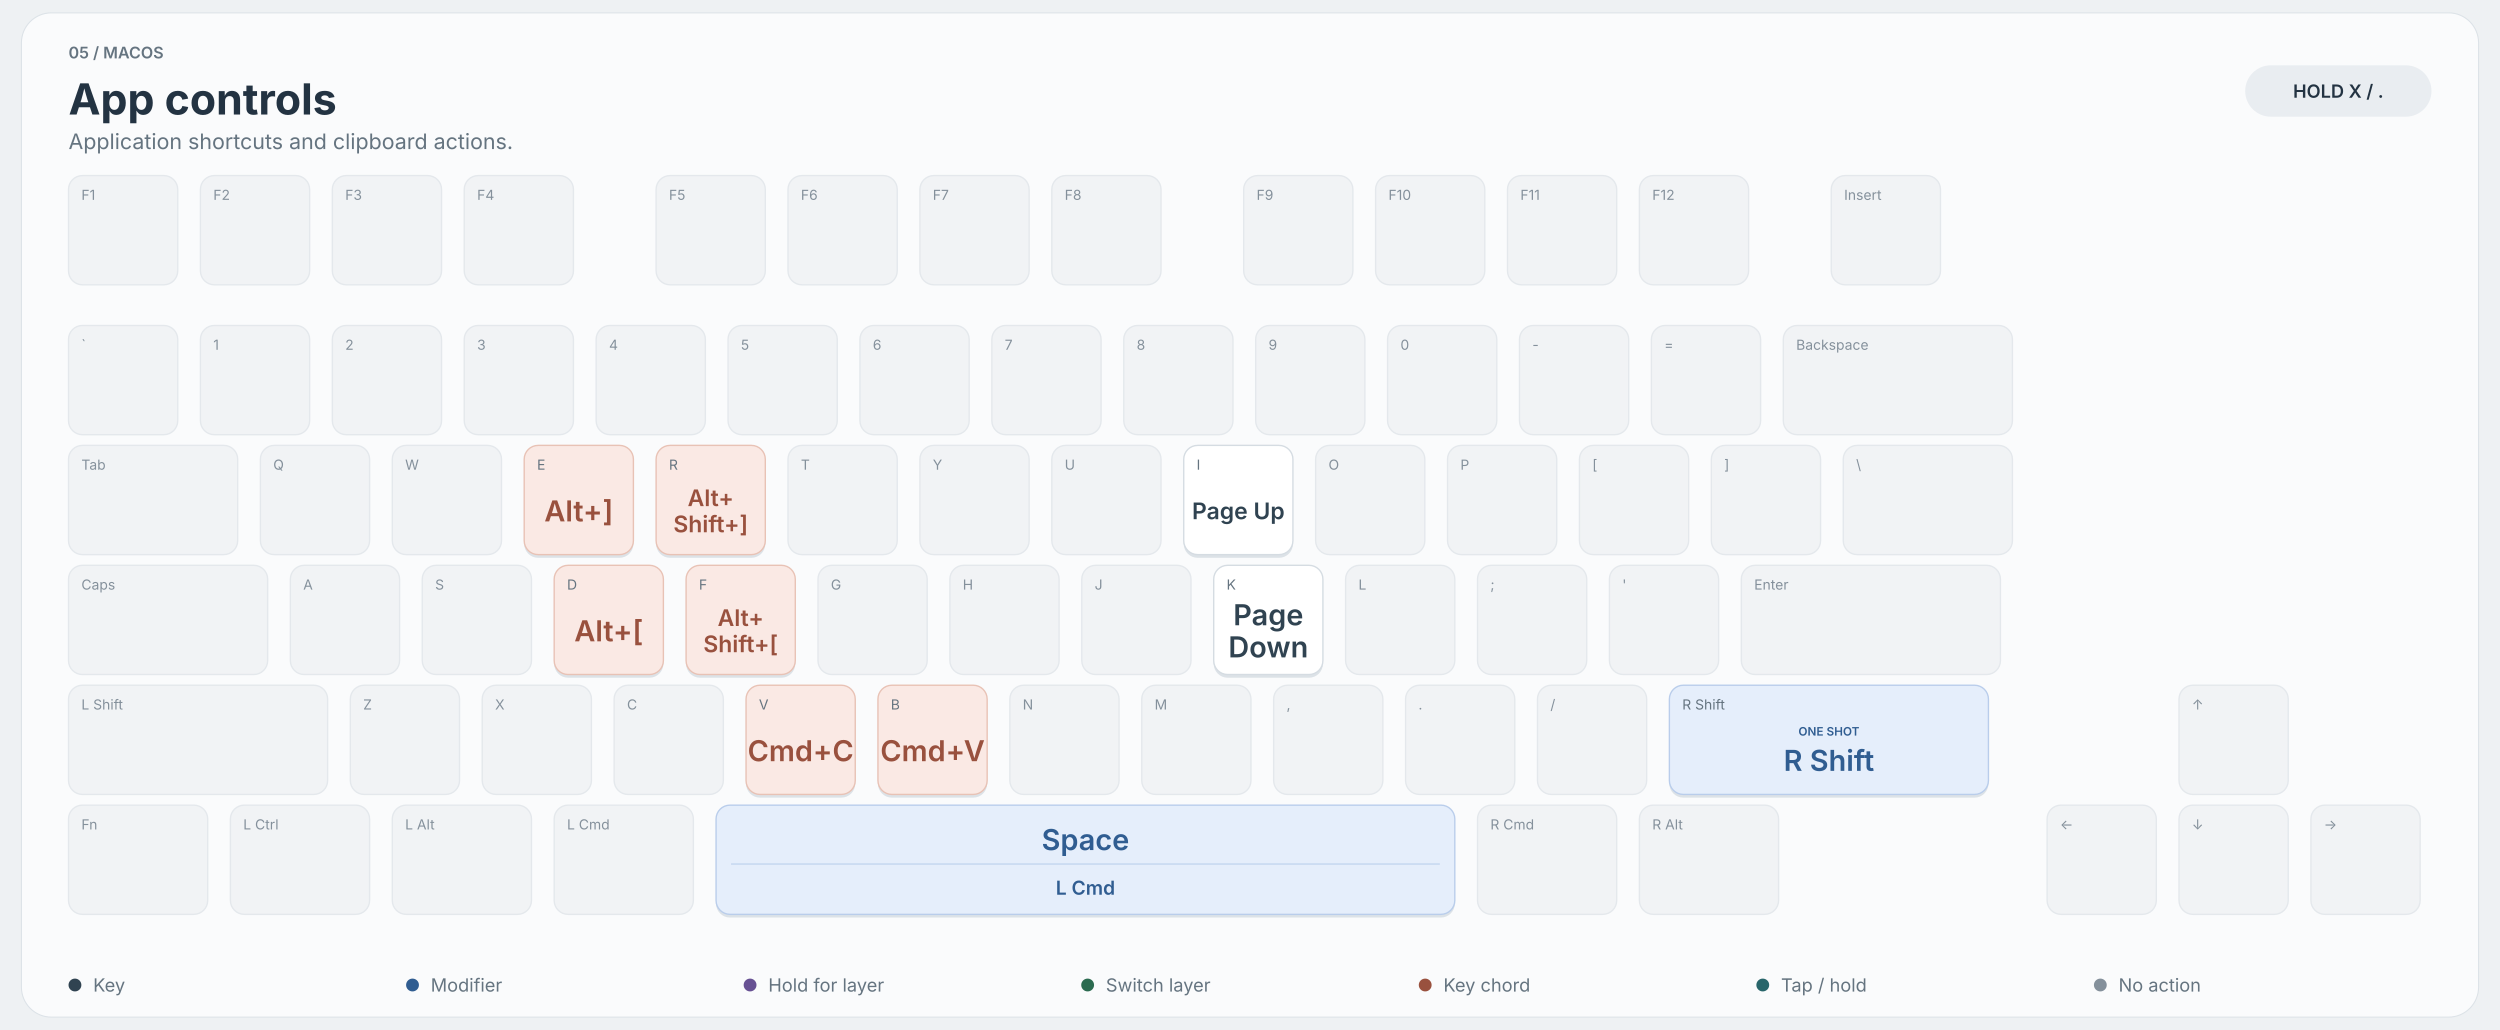
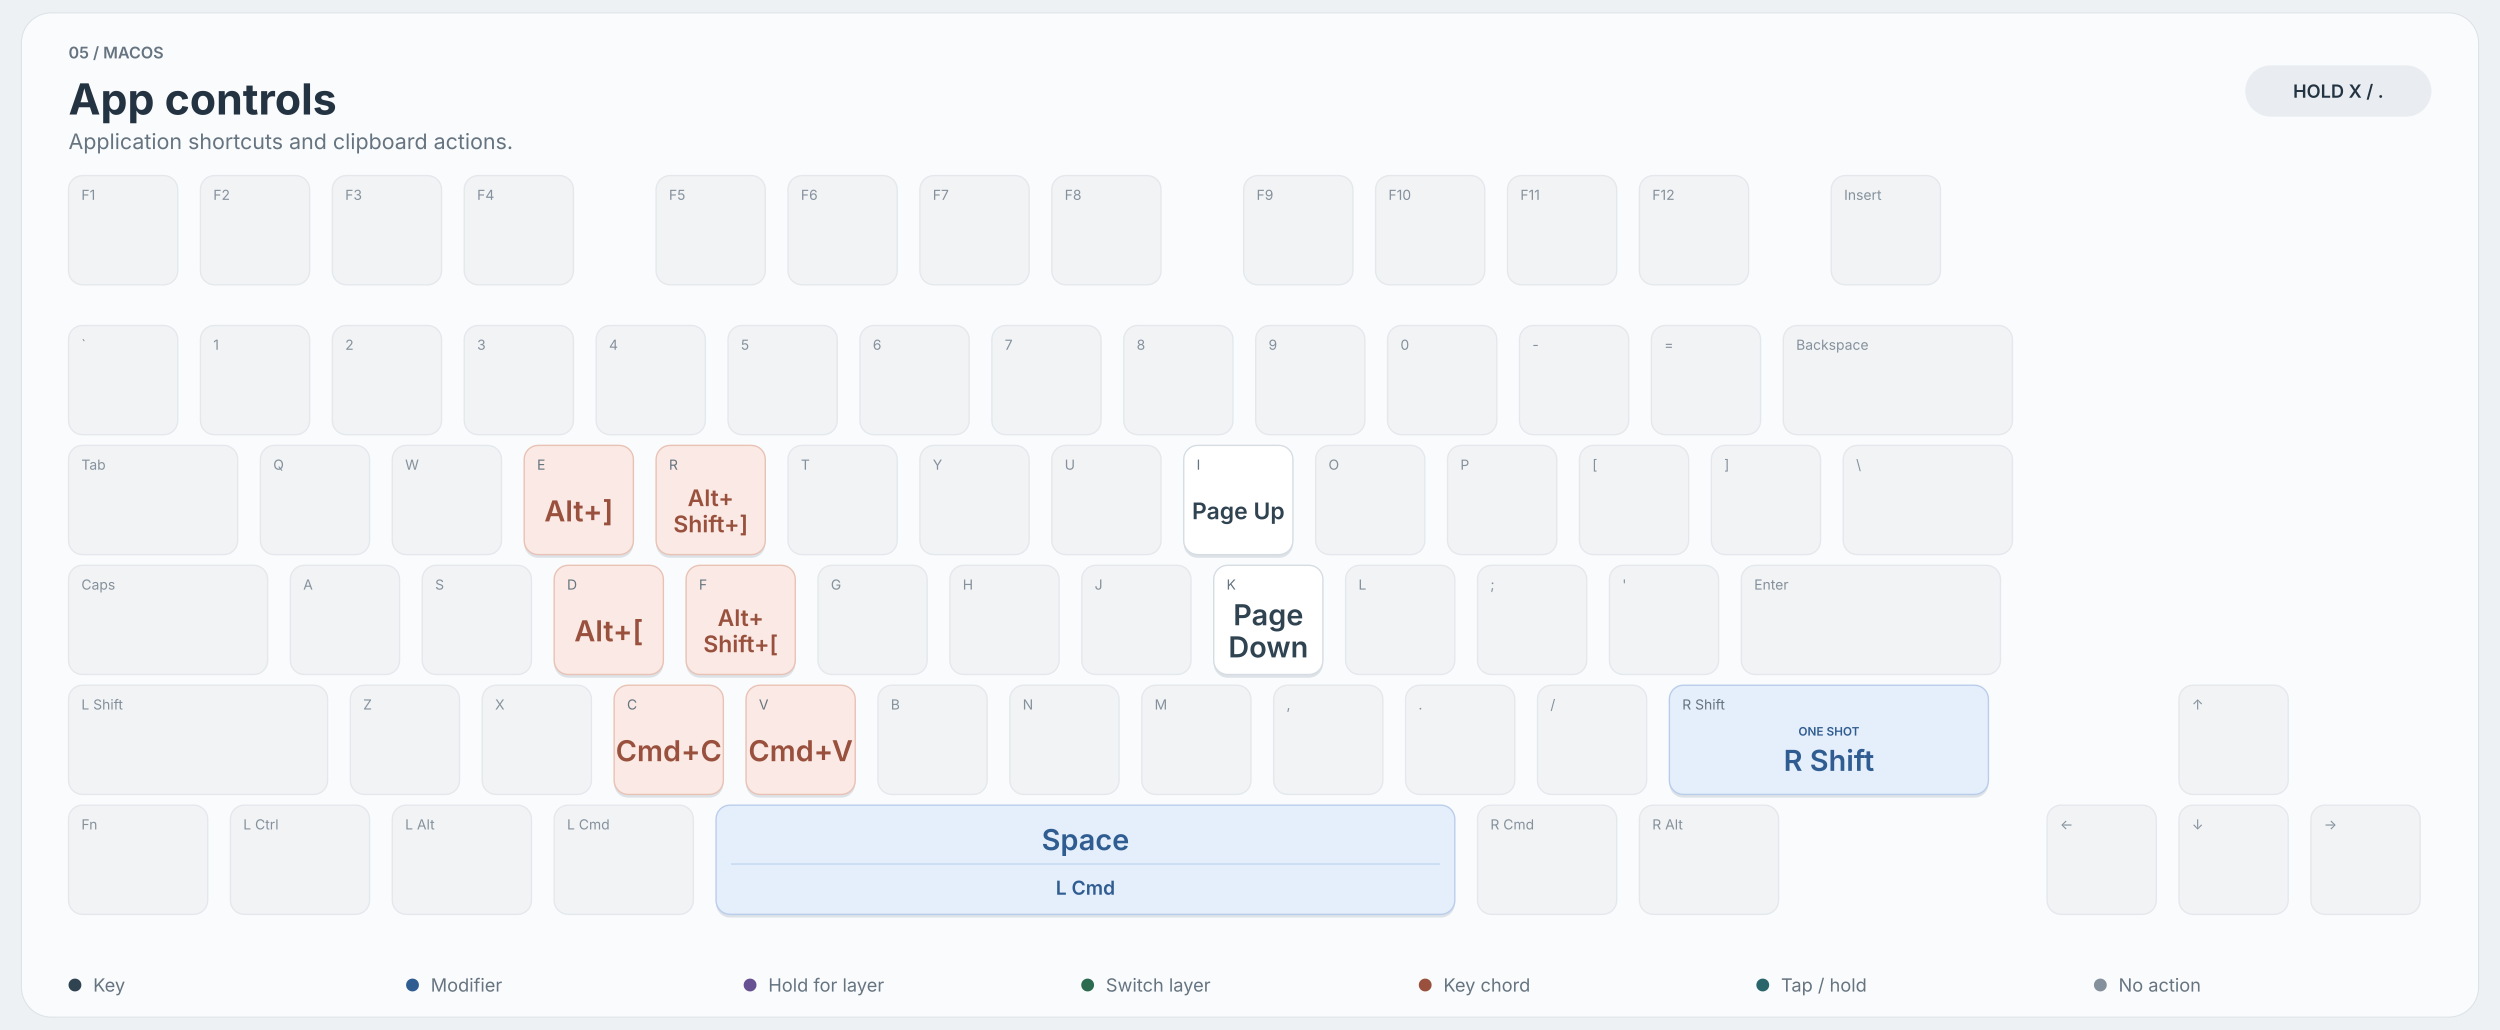
<svg xmlns="http://www.w3.org/2000/svg" width="2335" height="962" viewBox="0 0 2335 962" role="img">
  <defs>
    <style>text { font-family: 'Segoe UI', 'Inter', 'Helvetica Neue', Arial, sans-serif; }</style>
  </defs>
  <rect width="2335" height="962" fill="#eef1f3" />
  <rect x="20" y="12" width="2295" height="938" rx="28" fill="#fafbfc" stroke="#dce2e7" />
  <text x="64" y="49" font-size="15" fill="#657480" font-weight="600" text-anchor="start" dominant-baseline="middle">05  /  MACOS</text>
  <text x="64" y="92" font-size="40" fill="#233342" font-weight="700" text-anchor="start" dominant-baseline="middle">App controls</text>
  <text x="64" y="132" font-size="20" fill="#657480" font-weight="400" text-anchor="start" dominant-baseline="middle">Application shortcuts and clipboard actions.</text>
  <rect x="2097" y="61" width="174" height="48" rx="24" fill="#e9edf1" />
  <text x="2184" y="85" font-size="17" fill="#233342" font-weight="600" text-anchor="middle" dominant-baseline="middle">HOLD  X  /  .</text>
  <g data-source="f1">
    <rect x="64" y="164" width="102" height="102" rx="13" fill="#f1f3f5" stroke="#e4e8ec" stroke-width="1.3" />
    <text x="76" y="182" font-size="13" fill="#84909b" font-weight="400" text-anchor="start" dominant-baseline="middle">F1</text>
  </g>
  <g data-source="f2">
    <rect x="187.2" y="164" width="102" height="102" rx="13" fill="#f1f3f5" stroke="#e4e8ec" stroke-width="1.3" />
    <text x="199.2" y="182" font-size="13" fill="#84909b" font-weight="400" text-anchor="start" dominant-baseline="middle">F2</text>
  </g>
  <g data-source="f3">
    <rect x="310.4" y="164" width="102" height="102" rx="13" fill="#f1f3f5" stroke="#e4e8ec" stroke-width="1.3" />
    <text x="322.4" y="182" font-size="13" fill="#84909b" font-weight="400" text-anchor="start" dominant-baseline="middle">F3</text>
  </g>
  <g data-source="f4">
    <rect x="433.6" y="164" width="102" height="102" rx="13" fill="#f1f3f5" stroke="#e4e8ec" stroke-width="1.3" />
    <text x="445.6" y="182" font-size="13" fill="#84909b" font-weight="400" text-anchor="start" dominant-baseline="middle">F4</text>
  </g>
  <g data-source="f5">
    <rect x="612.8" y="164" width="102" height="102" rx="13" fill="#f1f3f5" stroke="#e4e8ec" stroke-width="1.3" />
    <text x="624.8" y="182" font-size="13" fill="#84909b" font-weight="400" text-anchor="start" dominant-baseline="middle">F5</text>
  </g>
  <g data-source="f6">
    <rect x="736" y="164" width="102" height="102" rx="13" fill="#f1f3f5" stroke="#e4e8ec" stroke-width="1.3" />
    <text x="748" y="182" font-size="13" fill="#84909b" font-weight="400" text-anchor="start" dominant-baseline="middle">F6</text>
  </g>
  <g data-source="f7">
    <rect x="859.2" y="164" width="102" height="102" rx="13" fill="#f1f3f5" stroke="#e4e8ec" stroke-width="1.3" />
    <text x="871.2" y="182" font-size="13" fill="#84909b" font-weight="400" text-anchor="start" dominant-baseline="middle">F7</text>
  </g>
  <g data-source="f8">
    <rect x="982.4" y="164" width="102" height="102" rx="13" fill="#f1f3f5" stroke="#e4e8ec" stroke-width="1.3" />
    <text x="994.4" y="182" font-size="13" fill="#84909b" font-weight="400" text-anchor="start" dominant-baseline="middle">F8</text>
  </g>
  <g data-source="f9">
    <rect x="1161.6" y="164" width="102" height="102" rx="13" fill="#f1f3f5" stroke="#e4e8ec" stroke-width="1.3" />
    <text x="1173.6" y="182" font-size="13" fill="#84909b" font-weight="400" text-anchor="start" dominant-baseline="middle">F9</text>
  </g>
  <g data-source="f10">
    <rect x="1284.8" y="164" width="102" height="102" rx="13" fill="#f1f3f5" stroke="#e4e8ec" stroke-width="1.3" />
    <text x="1296.8" y="182" font-size="13" fill="#84909b" font-weight="400" text-anchor="start" dominant-baseline="middle">F10</text>
  </g>
  <g data-source="f11">
    <rect x="1408" y="164" width="102" height="102" rx="13" fill="#f1f3f5" stroke="#e4e8ec" stroke-width="1.3" />
    <text x="1420" y="182" font-size="13" fill="#84909b" font-weight="400" text-anchor="start" dominant-baseline="middle">F11</text>
  </g>
  <g data-source="f12">
    <rect x="1531.2" y="164" width="102" height="102" rx="13" fill="#f1f3f5" stroke="#e4e8ec" stroke-width="1.3" />
    <text x="1543.2" y="182" font-size="13" fill="#84909b" font-weight="400" text-anchor="start" dominant-baseline="middle">F12</text>
  </g>
  <g data-source="ins">
    <rect x="1710.4" y="164" width="102" height="102" rx="13" fill="#f1f3f5" stroke="#e4e8ec" stroke-width="1.3" />
    <text x="1722.4" y="182" font-size="13" fill="#84909b" font-weight="400" text-anchor="start" dominant-baseline="middle">Insert</text>
  </g>
  <g data-source="tab">
    <rect x="64" y="416" width="158" height="102" rx="13" fill="#f1f3f5" stroke="#e4e8ec" stroke-width="1.3" />
    <text x="76" y="434" font-size="13" fill="#84909b" font-weight="400" text-anchor="start" dominant-baseline="middle">Tab</text>
  </g>
  <g data-source="q">
    <rect x="243.2" y="416" width="102" height="102" rx="13" fill="#f1f3f5" stroke="#e4e8ec" stroke-width="1.3" />
    <text x="255.2" y="434" font-size="13" fill="#84909b" font-weight="400" text-anchor="start" dominant-baseline="middle">Q</text>
  </g>
  <g data-source="w">
    <rect x="366.4" y="416" width="102" height="102" rx="13" fill="#f1f3f5" stroke="#e4e8ec" stroke-width="1.3" />
    <text x="378.4" y="434" font-size="13" fill="#84909b" font-weight="400" text-anchor="start" dominant-baseline="middle">W</text>
  </g>
  <g data-source="e">
    <rect x="489.6" y="419" width="102" height="102" rx="13" fill="#dce2e7" />
    <rect x="489.6" y="416" width="102" height="102" rx="13" fill="#fae9e4" stroke="#e8c2b5" stroke-width="1.3" />
    <text x="501.6" y="434" font-size="13" fill="#657480" font-weight="400" text-anchor="start" dominant-baseline="middle">E</text>
    <text x="540.6" y="477" font-size="27" fill="#99513e" font-weight="600" text-anchor="middle" dominant-baseline="middle">Alt+]</text>
  </g>
  <g data-source="r">
    <rect x="612.8" y="419" width="102" height="102" rx="13" fill="#dce2e7" />
    <rect x="612.8" y="416" width="102" height="102" rx="13" fill="#fae9e4" stroke="#e8c2b5" stroke-width="1.3" />
    <text x="624.8" y="434" font-size="13" fill="#657480" font-weight="400" text-anchor="start" dominant-baseline="middle">R</text>
    <text x="663.8" y="464.786" font-size="21.429" fill="#99513e" font-weight="600" text-anchor="middle" dominant-baseline="middle">Alt+</text>
    <text x="663.8" y="489.214" font-size="21.429" fill="#99513e" font-weight="600" text-anchor="middle" dominant-baseline="middle">Shift+]</text>
  </g>
  <g data-source="t">
    <rect x="736" y="416" width="102" height="102" rx="13" fill="#f1f3f5" stroke="#e4e8ec" stroke-width="1.3" />
    <text x="748" y="434" font-size="13" fill="#84909b" font-weight="400" text-anchor="start" dominant-baseline="middle">T</text>
  </g>
  <g data-source="y">
    <rect x="859.2" y="416" width="102" height="102" rx="13" fill="#f1f3f5" stroke="#e4e8ec" stroke-width="1.3" />
    <text x="871.2" y="434" font-size="13" fill="#84909b" font-weight="400" text-anchor="start" dominant-baseline="middle">Y</text>
  </g>
  <g data-source="u">
    <rect x="982.4" y="416" width="102" height="102" rx="13" fill="#f1f3f5" stroke="#e4e8ec" stroke-width="1.3" />
    <text x="994.4" y="434" font-size="13" fill="#84909b" font-weight="400" text-anchor="start" dominant-baseline="middle">U</text>
  </g>
  <g data-source="i">
    <rect x="1105.6" y="419" width="102" height="102" rx="13" fill="#dce2e7" />
    <rect x="1105.6" y="416" width="102" height="102" rx="13" fill="#ffffff" stroke="#d5dce2" stroke-width="1.3" />
    <text x="1117.6" y="434" font-size="13" fill="#657480" font-weight="400" text-anchor="start" dominant-baseline="middle">I</text>
    <text x="1156.6" y="477" font-size="21.429" fill="#304351" font-weight="600" text-anchor="middle" dominant-baseline="middle">Page Up</text>
  </g>
  <g data-source="o">
    <rect x="1228.8" y="416" width="102" height="102" rx="13" fill="#f1f3f5" stroke="#e4e8ec" stroke-width="1.3" />
    <text x="1240.8" y="434" font-size="13" fill="#84909b" font-weight="400" text-anchor="start" dominant-baseline="middle">O</text>
  </g>
  <g data-source="p">
    <rect x="1352" y="416" width="102" height="102" rx="13" fill="#f1f3f5" stroke="#e4e8ec" stroke-width="1.3" />
    <text x="1364" y="434" font-size="13" fill="#84909b" font-weight="400" text-anchor="start" dominant-baseline="middle">P</text>
  </g>
  <g data-source="lbrc">
    <rect x="1475.2" y="416" width="102" height="102" rx="13" fill="#f1f3f5" stroke="#e4e8ec" stroke-width="1.3" />
    <text x="1487.2" y="434" font-size="13" fill="#84909b" font-weight="400" text-anchor="start" dominant-baseline="middle">[</text>
  </g>
  <g data-source="rbrc">
    <rect x="1598.4" y="416" width="102" height="102" rx="13" fill="#f1f3f5" stroke="#e4e8ec" stroke-width="1.3" />
    <text x="1610.4" y="434" font-size="13" fill="#84909b" font-weight="400" text-anchor="start" dominant-baseline="middle">]</text>
  </g>
  <g data-source="bksl">
    <rect x="1721.6" y="416" width="158" height="102" rx="13" fill="#f1f3f5" stroke="#e4e8ec" stroke-width="1.3" />
    <text x="1733.6" y="434" font-size="13" fill="#84909b" font-weight="400" text-anchor="start" dominant-baseline="middle">\</text>
  </g>
  <g data-source="grv">
    <rect x="64" y="304" width="102" height="102" rx="13" fill="#f1f3f5" stroke="#e4e8ec" stroke-width="1.3" />
    <text x="76" y="322" font-size="13" fill="#84909b" font-weight="400" text-anchor="start" dominant-baseline="middle">`</text>
  </g>
  <g data-source="1">
    <rect x="187.2" y="304" width="102" height="102" rx="13" fill="#f1f3f5" stroke="#e4e8ec" stroke-width="1.3" />
    <text x="199.2" y="322" font-size="13" fill="#84909b" font-weight="400" text-anchor="start" dominant-baseline="middle">1</text>
  </g>
  <g data-source="2">
    <rect x="310.4" y="304" width="102" height="102" rx="13" fill="#f1f3f5" stroke="#e4e8ec" stroke-width="1.3" />
    <text x="322.4" y="322" font-size="13" fill="#84909b" font-weight="400" text-anchor="start" dominant-baseline="middle">2</text>
  </g>
  <g data-source="3">
    <rect x="433.6" y="304" width="102" height="102" rx="13" fill="#f1f3f5" stroke="#e4e8ec" stroke-width="1.3" />
    <text x="445.6" y="322" font-size="13" fill="#84909b" font-weight="400" text-anchor="start" dominant-baseline="middle">3</text>
  </g>
  <g data-source="4">
    <rect x="556.8" y="304" width="102" height="102" rx="13" fill="#f1f3f5" stroke="#e4e8ec" stroke-width="1.3" />
    <text x="568.8" y="322" font-size="13" fill="#84909b" font-weight="400" text-anchor="start" dominant-baseline="middle">4</text>
  </g>
  <g data-source="5">
    <rect x="680" y="304" width="102" height="102" rx="13" fill="#f1f3f5" stroke="#e4e8ec" stroke-width="1.3" />
    <text x="692" y="322" font-size="13" fill="#84909b" font-weight="400" text-anchor="start" dominant-baseline="middle">5</text>
  </g>
  <g data-source="6">
    <rect x="803.2" y="304" width="102" height="102" rx="13" fill="#f1f3f5" stroke="#e4e8ec" stroke-width="1.3" />
    <text x="815.2" y="322" font-size="13" fill="#84909b" font-weight="400" text-anchor="start" dominant-baseline="middle">6</text>
  </g>
  <g data-source="7">
    <rect x="926.4" y="304" width="102" height="102" rx="13" fill="#f1f3f5" stroke="#e4e8ec" stroke-width="1.3" />
    <text x="938.4" y="322" font-size="13" fill="#84909b" font-weight="400" text-anchor="start" dominant-baseline="middle">7</text>
  </g>
  <g data-source="8">
    <rect x="1049.6" y="304" width="102" height="102" rx="13" fill="#f1f3f5" stroke="#e4e8ec" stroke-width="1.3" />
    <text x="1061.6" y="322" font-size="13" fill="#84909b" font-weight="400" text-anchor="start" dominant-baseline="middle">8</text>
  </g>
  <g data-source="9">
    <rect x="1172.8" y="304" width="102" height="102" rx="13" fill="#f1f3f5" stroke="#e4e8ec" stroke-width="1.3" />
    <text x="1184.8" y="322" font-size="13" fill="#84909b" font-weight="400" text-anchor="start" dominant-baseline="middle">9</text>
  </g>
  <g data-source="0">
    <rect x="1296" y="304" width="102" height="102" rx="13" fill="#f1f3f5" stroke="#e4e8ec" stroke-width="1.3" />
    <text x="1308" y="322" font-size="13" fill="#84909b" font-weight="400" text-anchor="start" dominant-baseline="middle">0</text>
  </g>
  <g data-source="min">
    <rect x="1419.2" y="304" width="102" height="102" rx="13" fill="#f1f3f5" stroke="#e4e8ec" stroke-width="1.3" />
    <text x="1431.2" y="322" font-size="13" fill="#84909b" font-weight="400" text-anchor="start" dominant-baseline="middle">-</text>
  </g>
  <g data-source="=">
    <rect x="1542.4" y="304" width="102" height="102" rx="13" fill="#f1f3f5" stroke="#e4e8ec" stroke-width="1.3" />
    <text x="1554.4" y="322" font-size="13" fill="#84909b" font-weight="400" text-anchor="start" dominant-baseline="middle">=</text>
  </g>
  <g data-source="bspc">
    <rect x="1665.6" y="304" width="214" height="102" rx="13" fill="#f1f3f5" stroke="#e4e8ec" stroke-width="1.3" />
    <text x="1677.6" y="322" font-size="13" fill="#84909b" font-weight="400" text-anchor="start" dominant-baseline="middle">Backspace</text>
  </g>
  <g data-source="caps">
    <rect x="64" y="528" width="186" height="102" rx="13" fill="#f1f3f5" stroke="#e4e8ec" stroke-width="1.3" />
    <text x="76" y="546" font-size="13" fill="#84909b" font-weight="400" text-anchor="start" dominant-baseline="middle">Caps</text>
  </g>
  <g data-source="a">
    <rect x="271.2" y="528" width="102" height="102" rx="13" fill="#f1f3f5" stroke="#e4e8ec" stroke-width="1.3" />
    <text x="283.2" y="546" font-size="13" fill="#84909b" font-weight="400" text-anchor="start" dominant-baseline="middle">A</text>
  </g>
  <g data-source="s">
    <rect x="394.4" y="528" width="102" height="102" rx="13" fill="#f1f3f5" stroke="#e4e8ec" stroke-width="1.3" />
    <text x="406.4" y="546" font-size="13" fill="#84909b" font-weight="400" text-anchor="start" dominant-baseline="middle">S</text>
  </g>
  <g data-source="d">
    <rect x="517.6" y="531" width="102" height="102" rx="13" fill="#dce2e7" />
    <rect x="517.6" y="528" width="102" height="102" rx="13" fill="#fae9e4" stroke="#e8c2b5" stroke-width="1.3" />
    <text x="529.6" y="546" font-size="13" fill="#657480" font-weight="400" text-anchor="start" dominant-baseline="middle">D</text>
    <text x="568.6" y="589" font-size="27" fill="#99513e" font-weight="600" text-anchor="middle" dominant-baseline="middle">Alt+[</text>
  </g>
  <g data-source="f">
    <rect x="640.8" y="531" width="102" height="102" rx="13" fill="#dce2e7" />
    <rect x="640.8" y="528" width="102" height="102" rx="13" fill="#fae9e4" stroke="#e8c2b5" stroke-width="1.3" />
    <text x="652.8" y="546" font-size="13" fill="#657480" font-weight="400" text-anchor="start" dominant-baseline="middle">F</text>
    <text x="691.8" y="576.786" font-size="21.429" fill="#99513e" font-weight="600" text-anchor="middle" dominant-baseline="middle">Alt+</text>
    <text x="691.8" y="601.214" font-size="21.429" fill="#99513e" font-weight="600" text-anchor="middle" dominant-baseline="middle">Shift+[</text>
  </g>
  <g data-source="g">
    <rect x="764" y="528" width="102" height="102" rx="13" fill="#f1f3f5" stroke="#e4e8ec" stroke-width="1.3" />
    <text x="776" y="546" font-size="13" fill="#84909b" font-weight="400" text-anchor="start" dominant-baseline="middle">G</text>
  </g>
  <g data-source="h">
    <rect x="887.2" y="528" width="102" height="102" rx="13" fill="#f1f3f5" stroke="#e4e8ec" stroke-width="1.3" />
    <text x="899.2" y="546" font-size="13" fill="#84909b" font-weight="400" text-anchor="start" dominant-baseline="middle">H</text>
  </g>
  <g data-source="j">
    <rect x="1010.4" y="528" width="102" height="102" rx="13" fill="#f1f3f5" stroke="#e4e8ec" stroke-width="1.3" />
    <text x="1022.4" y="546" font-size="13" fill="#84909b" font-weight="400" text-anchor="start" dominant-baseline="middle">J</text>
  </g>
  <g data-source="k">
    <rect x="1133.6" y="531" width="102" height="102" rx="13" fill="#dce2e7" />
    <rect x="1133.6" y="528" width="102" height="102" rx="13" fill="#ffffff" stroke="#d5dce2" stroke-width="1.3" />
    <text x="1145.6" y="546" font-size="13" fill="#657480" font-weight="400" text-anchor="start" dominant-baseline="middle">K</text>
    <text x="1184.6" y="574" font-size="27" fill="#304351" font-weight="600" text-anchor="middle" dominant-baseline="middle">Page</text>
    <text x="1184.6" y="604" font-size="27" fill="#304351" font-weight="600" text-anchor="middle" dominant-baseline="middle">Down</text>
  </g>
  <g data-source="l">
    <rect x="1256.8" y="528" width="102" height="102" rx="13" fill="#f1f3f5" stroke="#e4e8ec" stroke-width="1.3" />
    <text x="1268.8" y="546" font-size="13" fill="#84909b" font-weight="400" text-anchor="start" dominant-baseline="middle">L</text>
  </g>
  <g data-source="scln">
    <rect x="1380" y="528" width="102" height="102" rx="13" fill="#f1f3f5" stroke="#e4e8ec" stroke-width="1.3" />
    <text x="1392" y="546" font-size="13" fill="#84909b" font-weight="400" text-anchor="start" dominant-baseline="middle">;</text>
  </g>
  <g data-source="apos">
    <rect x="1503.2" y="528" width="102" height="102" rx="13" fill="#f1f3f5" stroke="#e4e8ec" stroke-width="1.3" />
    <text x="1515.2" y="546" font-size="13" fill="#84909b" font-weight="400" text-anchor="start" dominant-baseline="middle">'</text>
  </g>
  <g data-source="ret">
    <rect x="1626.4" y="528" width="242" height="102" rx="13" fill="#f1f3f5" stroke="#e4e8ec" stroke-width="1.3" />
    <text x="1638.4" y="546" font-size="13" fill="#84909b" font-weight="400" text-anchor="start" dominant-baseline="middle">Enter</text>
  </g>
  <g data-source="lsft">
    <rect x="64" y="640" width="242" height="102" rx="13" fill="#f1f3f5" stroke="#e4e8ec" stroke-width="1.3" />
    <text x="76" y="658" font-size="13" fill="#84909b" font-weight="400" text-anchor="start" dominant-baseline="middle">L Shift</text>
  </g>
  <g data-source="z">
    <rect x="327.2" y="640" width="102" height="102" rx="13" fill="#f1f3f5" stroke="#e4e8ec" stroke-width="1.3" />
    <text x="339.2" y="658" font-size="13" fill="#84909b" font-weight="400" text-anchor="start" dominant-baseline="middle">Z</text>
  </g>
  <g data-source="x">
    <rect x="450.4" y="640" width="102" height="102" rx="13" fill="#f1f3f5" stroke="#e4e8ec" stroke-width="1.3" />
    <text x="462.4" y="658" font-size="13" fill="#84909b" font-weight="400" text-anchor="start" dominant-baseline="middle">X</text>
  </g>
  <g data-source="c">
-     <rect x="573.6" y="640" width="102" height="102" rx="13" fill="#f1f3f5" stroke="#e4e8ec" stroke-width="1.3" />
-     <text x="585.6" y="658" font-size="13" fill="#84909b" font-weight="400" text-anchor="start" dominant-baseline="middle">C</text>
+     <rect x="573.6" y="643" width="102" height="102" rx="13" fill="#dce2e7" />
+     <rect x="573.6" y="640" width="102" height="102" rx="13" fill="#fae9e4" stroke="#e8c2b5" stroke-width="1.3" />
+     <text x="585.6" y="658" font-size="13" fill="#657480" font-weight="400" text-anchor="start" dominant-baseline="middle">C</text>
+     <text x="624.6" y="701" font-size="27" fill="#99513e" font-weight="600" text-anchor="middle" dominant-baseline="middle">Cmd+C</text>
  </g>
  <g data-source="v">
    <rect x="696.8" y="643" width="102" height="102" rx="13" fill="#dce2e7" />
    <rect x="696.8" y="640" width="102" height="102" rx="13" fill="#fae9e4" stroke="#e8c2b5" stroke-width="1.3" />
    <text x="708.8" y="658" font-size="13" fill="#657480" font-weight="400" text-anchor="start" dominant-baseline="middle">V</text>
-     <text x="747.8" y="701" font-size="27" fill="#99513e" font-weight="600" text-anchor="middle" dominant-baseline="middle">Cmd+C</text>
+     <text x="747.8" y="701" font-size="27" fill="#99513e" font-weight="600" text-anchor="middle" dominant-baseline="middle">Cmd+V</text>
  </g>
  <g data-source="b">
-     <rect x="820" y="643" width="102" height="102" rx="13" fill="#dce2e7" />
-     <rect x="820" y="640" width="102" height="102" rx="13" fill="#fae9e4" stroke="#e8c2b5" stroke-width="1.3" />
-     <text x="832" y="658" font-size="13" fill="#657480" font-weight="400" text-anchor="start" dominant-baseline="middle">B</text>
-     <text x="871" y="701" font-size="27" fill="#99513e" font-weight="600" text-anchor="middle" dominant-baseline="middle">Cmd+V</text>
+     <rect x="820" y="640" width="102" height="102" rx="13" fill="#f1f3f5" stroke="#e4e8ec" stroke-width="1.3" />
+     <text x="832" y="658" font-size="13" fill="#84909b" font-weight="400" text-anchor="start" dominant-baseline="middle">B</text>
  </g>
  <g data-source="n">
    <rect x="943.2" y="640" width="102" height="102" rx="13" fill="#f1f3f5" stroke="#e4e8ec" stroke-width="1.3" />
    <text x="955.2" y="658" font-size="13" fill="#84909b" font-weight="400" text-anchor="start" dominant-baseline="middle">N</text>
  </g>
  <g data-source="m">
    <rect x="1066.4" y="640" width="102" height="102" rx="13" fill="#f1f3f5" stroke="#e4e8ec" stroke-width="1.3" />
    <text x="1078.4" y="658" font-size="13" fill="#84909b" font-weight="400" text-anchor="start" dominant-baseline="middle">M</text>
  </g>
  <g data-source="comm">
    <rect x="1189.6" y="640" width="102" height="102" rx="13" fill="#f1f3f5" stroke="#e4e8ec" stroke-width="1.3" />
    <text x="1201.6" y="658" font-size="13" fill="#84909b" font-weight="400" text-anchor="start" dominant-baseline="middle">,</text>
  </g>
  <g data-source=".">
    <rect x="1312.8" y="640" width="102" height="102" rx="13" fill="#f1f3f5" stroke="#e4e8ec" stroke-width="1.3" />
    <text x="1324.8" y="658" font-size="13" fill="#84909b" font-weight="400" text-anchor="start" dominant-baseline="middle">.</text>
  </g>
  <g data-source="/">
    <rect x="1436" y="640" width="102" height="102" rx="13" fill="#f1f3f5" stroke="#e4e8ec" stroke-width="1.3" />
    <text x="1448" y="658" font-size="13" fill="#84909b" font-weight="400" text-anchor="start" dominant-baseline="middle">/</text>
  </g>
  <g data-source="rsft">
    <rect x="1559.2" y="643" width="298" height="102" rx="13" fill="#dce2e7" />
    <rect x="1559.2" y="640" width="298" height="102" rx="13" fill="#e5eefb" stroke="#b9cdeb" stroke-width="1.3" />
    <text x="1571.2" y="658" font-size="13" fill="#657480" font-weight="400" text-anchor="start" dominant-baseline="middle">R Shift</text>
    <text x="1708.2" y="683" font-size="11" fill="#305d91" font-weight="600" text-anchor="middle" dominant-baseline="middle">ONE SHOT</text>
    <text x="1708.2" y="710" font-size="27" fill="#305d91" font-weight="600" text-anchor="middle" dominant-baseline="middle">R Shift</text>
  </g>
  <g data-source="fn">
    <rect x="64" y="752" width="130" height="102" rx="13" fill="#f1f3f5" stroke="#e4e8ec" stroke-width="1.3" />
    <text x="76" y="770" font-size="13" fill="#84909b" font-weight="400" text-anchor="start" dominant-baseline="middle">Fn</text>
  </g>
  <g data-source="lctl">
    <rect x="215.2" y="752" width="130" height="102" rx="13" fill="#f1f3f5" stroke="#e4e8ec" stroke-width="1.3" />
    <text x="227.2" y="770" font-size="13" fill="#84909b" font-weight="400" text-anchor="start" dominant-baseline="middle">L Ctrl</text>
  </g>
  <g data-source="lalt">
    <rect x="366.4" y="752" width="130" height="102" rx="13" fill="#f1f3f5" stroke="#e4e8ec" stroke-width="1.3" />
    <text x="378.4" y="770" font-size="13" fill="#84909b" font-weight="400" text-anchor="start" dominant-baseline="middle">L Alt</text>
  </g>
  <g data-source="lmet">
    <rect x="517.6" y="752" width="130" height="102" rx="13" fill="#f1f3f5" stroke="#e4e8ec" stroke-width="1.3" />
    <text x="529.6" y="770" font-size="13" fill="#84909b" font-weight="400" text-anchor="start" dominant-baseline="middle">L Cmd</text>
  </g>
  <g data-source="spc">
    <rect x="668.8" y="755" width="690" height="102" rx="13" fill="#dce2e7" />
    <rect x="668.8" y="752" width="690" height="102" rx="13" fill="#e5eefb" stroke="#b9cdeb" stroke-width="1.3" />
    <text x="1013.8" y="784" font-size="27" fill="#305d91" font-weight="600" text-anchor="middle" dominant-baseline="middle">Space</text>
    <line x1="682.8" y1="807" x2="1344.8" y2="807" stroke="#b9cdeb" />
    <text x="1013.8" y="829" font-size="18" fill="#305d91" font-weight="600" text-anchor="middle" dominant-baseline="middle">L Cmd</text>
  </g>
  <g data-source="rmet">
    <rect x="1380" y="752" width="130" height="102" rx="13" fill="#f1f3f5" stroke="#e4e8ec" stroke-width="1.3" />
    <text x="1392" y="770" font-size="13" fill="#84909b" font-weight="400" text-anchor="start" dominant-baseline="middle">R Cmd</text>
  </g>
  <g data-source="ralt">
    <rect x="1531.2" y="752" width="130" height="102" rx="13" fill="#f1f3f5" stroke="#e4e8ec" stroke-width="1.3" />
    <text x="1543.2" y="770" font-size="13" fill="#84909b" font-weight="400" text-anchor="start" dominant-baseline="middle">R Alt</text>
  </g>
  <g data-source="up">
    <rect x="2035.2" y="640" width="102" height="102" rx="13" fill="#f1f3f5" stroke="#e4e8ec" stroke-width="1.3" />
    <text x="2047.2" y="658" font-size="13" fill="#84909b" font-weight="400" text-anchor="start" dominant-baseline="middle">↑</text>
  </g>
  <g data-source="down">
    <rect x="2035.2" y="752" width="102" height="102" rx="13" fill="#f1f3f5" stroke="#e4e8ec" stroke-width="1.3" />
    <text x="2047.2" y="770" font-size="13" fill="#84909b" font-weight="400" text-anchor="start" dominant-baseline="middle">↓</text>
  </g>
  <g data-source="left">
    <rect x="1912" y="752" width="102" height="102" rx="13" fill="#f1f3f5" stroke="#e4e8ec" stroke-width="1.3" />
    <text x="1924" y="770" font-size="13" fill="#84909b" font-weight="400" text-anchor="start" dominant-baseline="middle">←</text>
  </g>
  <g data-source="right">
    <rect x="2158.4" y="752" width="102" height="102" rx="13" fill="#f1f3f5" stroke="#e4e8ec" stroke-width="1.3" />
    <text x="2170.4" y="770" font-size="13" fill="#84909b" font-weight="400" text-anchor="start" dominant-baseline="middle">→</text>
  </g>
  <circle cx="70" cy="920" r="6" fill="#304351" />
  <text x="87" y="920" font-size="17" fill="#657480" font-weight="400" text-anchor="start" dominant-baseline="middle">Key</text>
  <circle cx="385.286" cy="920" r="6" fill="#305d91" />
  <text x="402.286" y="920" font-size="17" fill="#657480" font-weight="400" text-anchor="start" dominant-baseline="middle">Modifier</text>
  <circle cx="700.571" cy="920" r="6" fill="#675193" />
  <text x="717.571" y="920" font-size="17" fill="#657480" font-weight="400" text-anchor="start" dominant-baseline="middle">Hold for layer</text>
  <circle cx="1015.857" cy="920" r="6" fill="#2b6b50" />
  <text x="1032.857" y="920" font-size="17" fill="#657480" font-weight="400" text-anchor="start" dominant-baseline="middle">Switch layer</text>
  <circle cx="1331.143" cy="920" r="6" fill="#99513e" />
  <text x="1348.143" y="920" font-size="17" fill="#657480" font-weight="400" text-anchor="start" dominant-baseline="middle">Key chord</text>
  <circle cx="1646.429" cy="920" r="6" fill="#28666b" />
  <text x="1663.429" y="920" font-size="17" fill="#657480" font-weight="400" text-anchor="start" dominant-baseline="middle">Tap / hold</text>
  <circle cx="1961.714" cy="920" r="6" fill="#84909b" />
  <text x="1978.714" y="920" font-size="17" fill="#657480" font-weight="400" text-anchor="start" dominant-baseline="middle">No action</text>
</svg>
